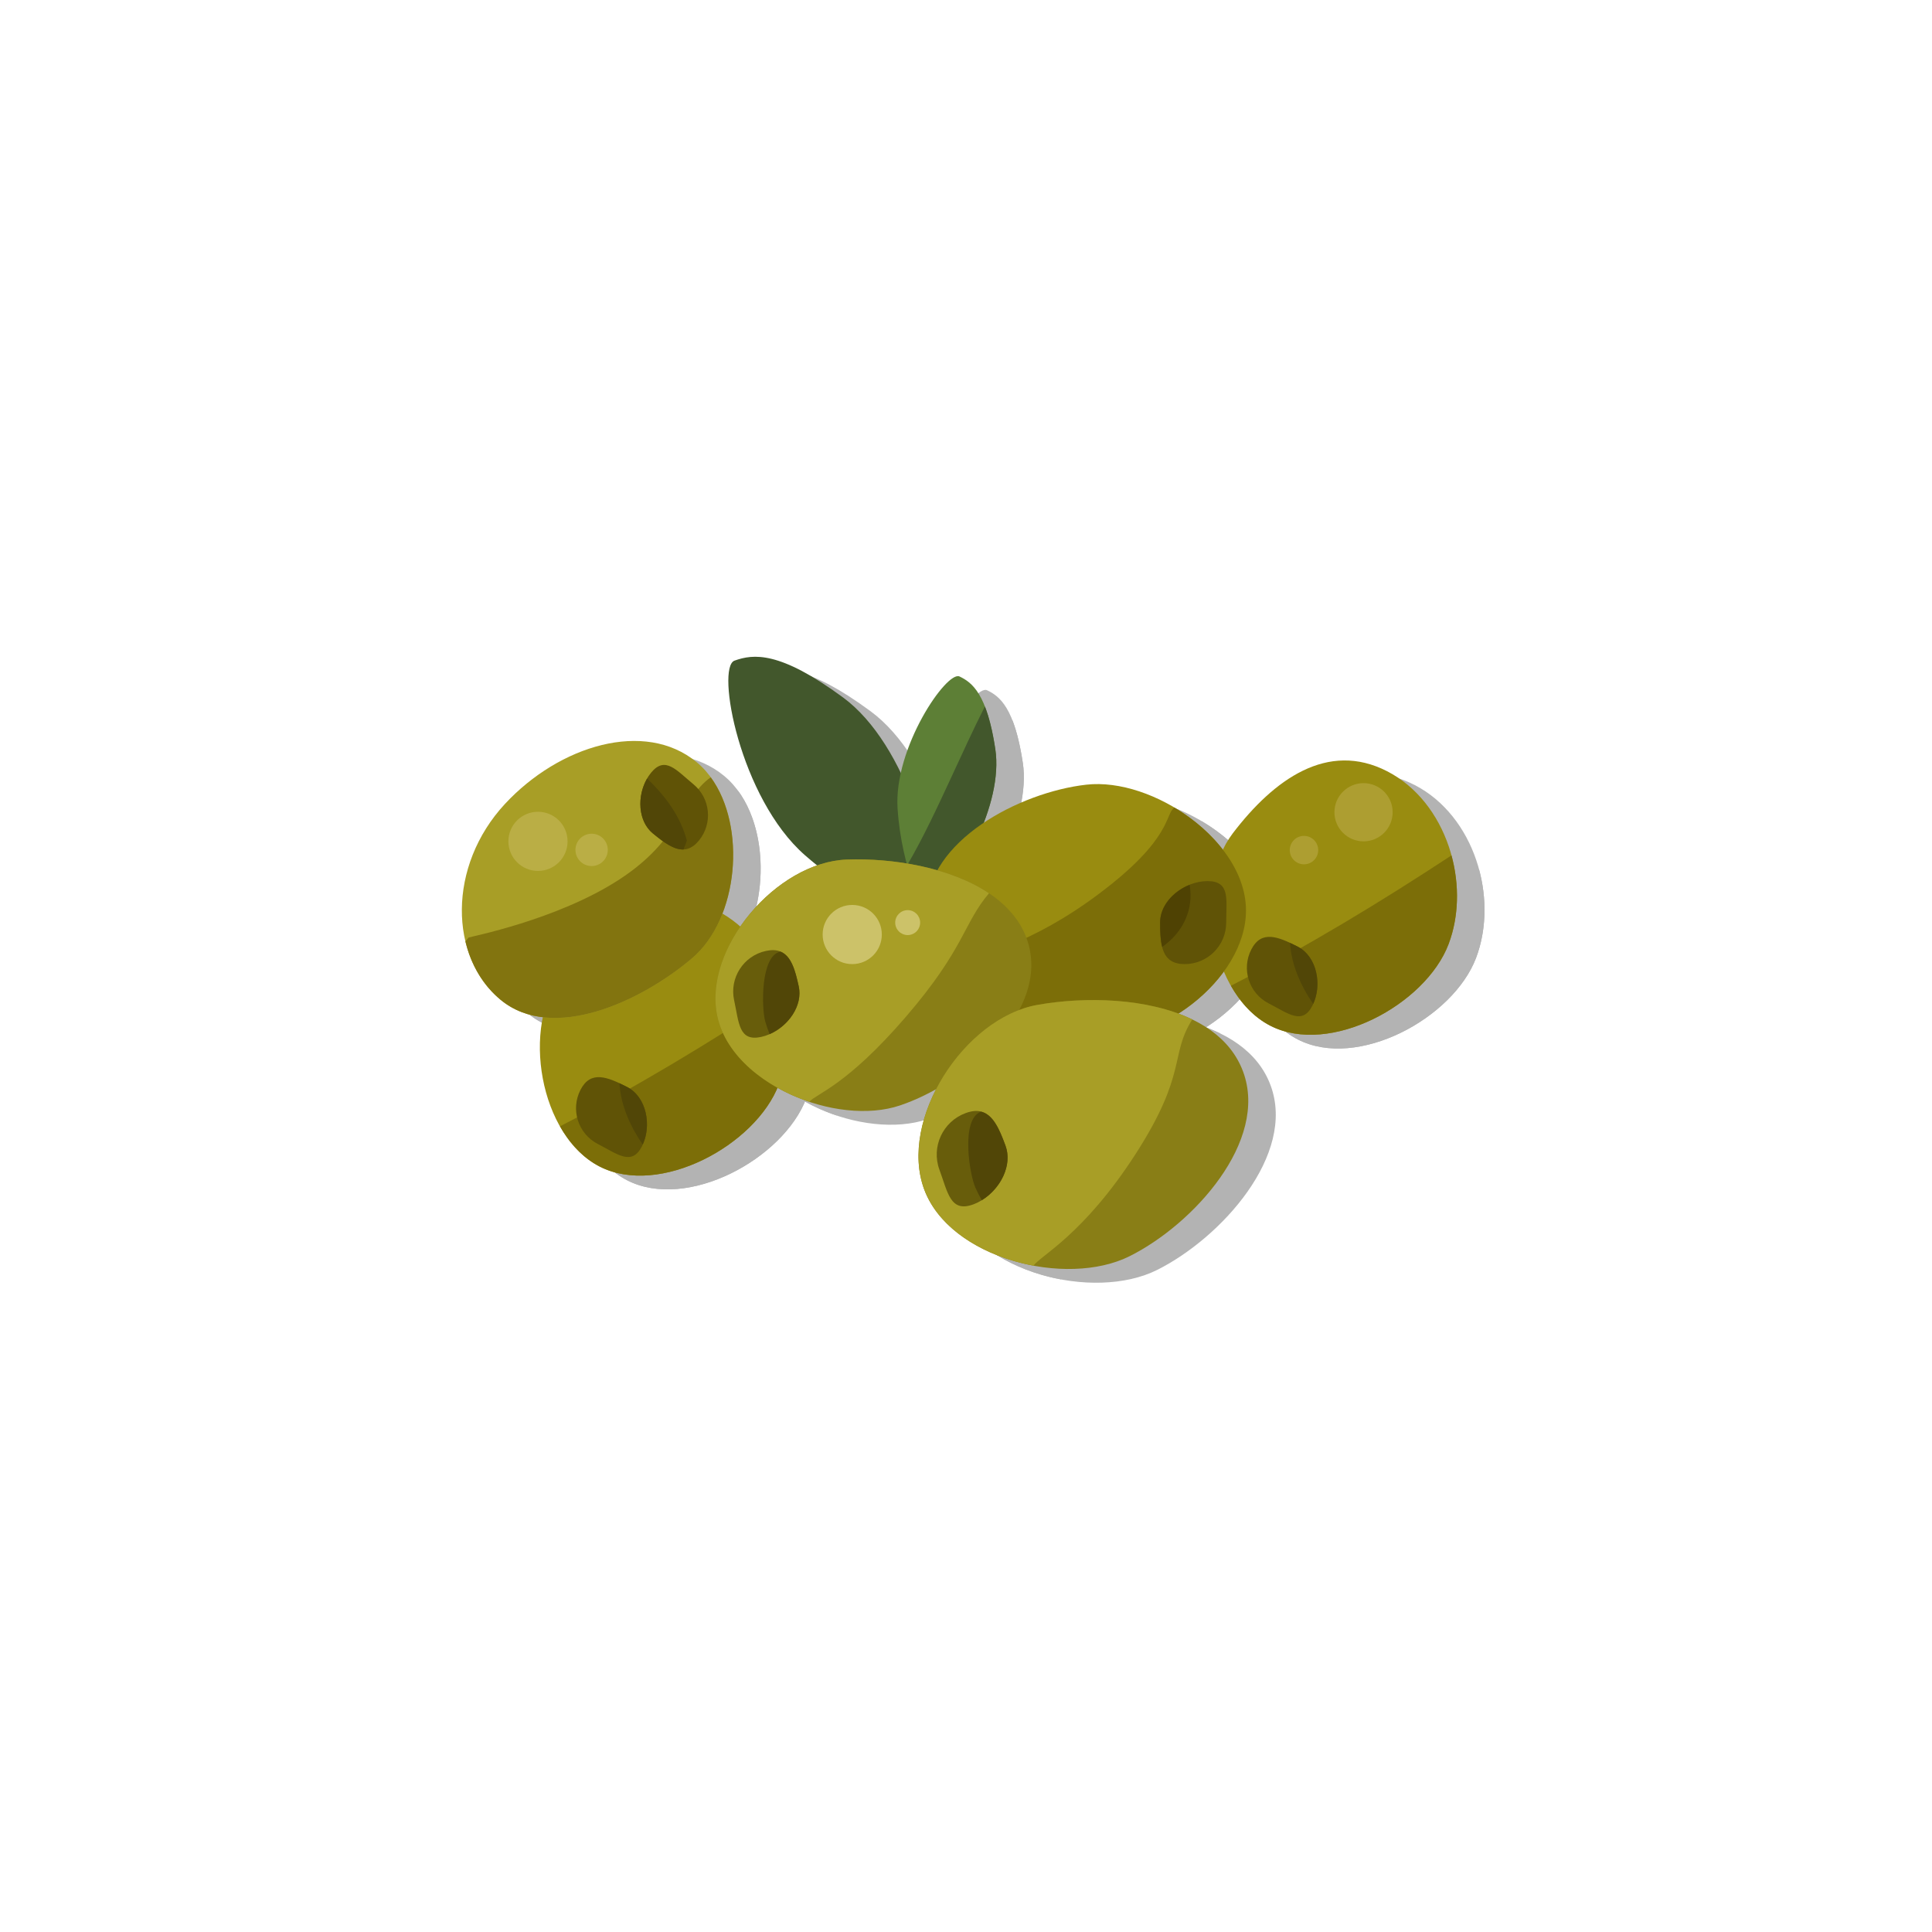
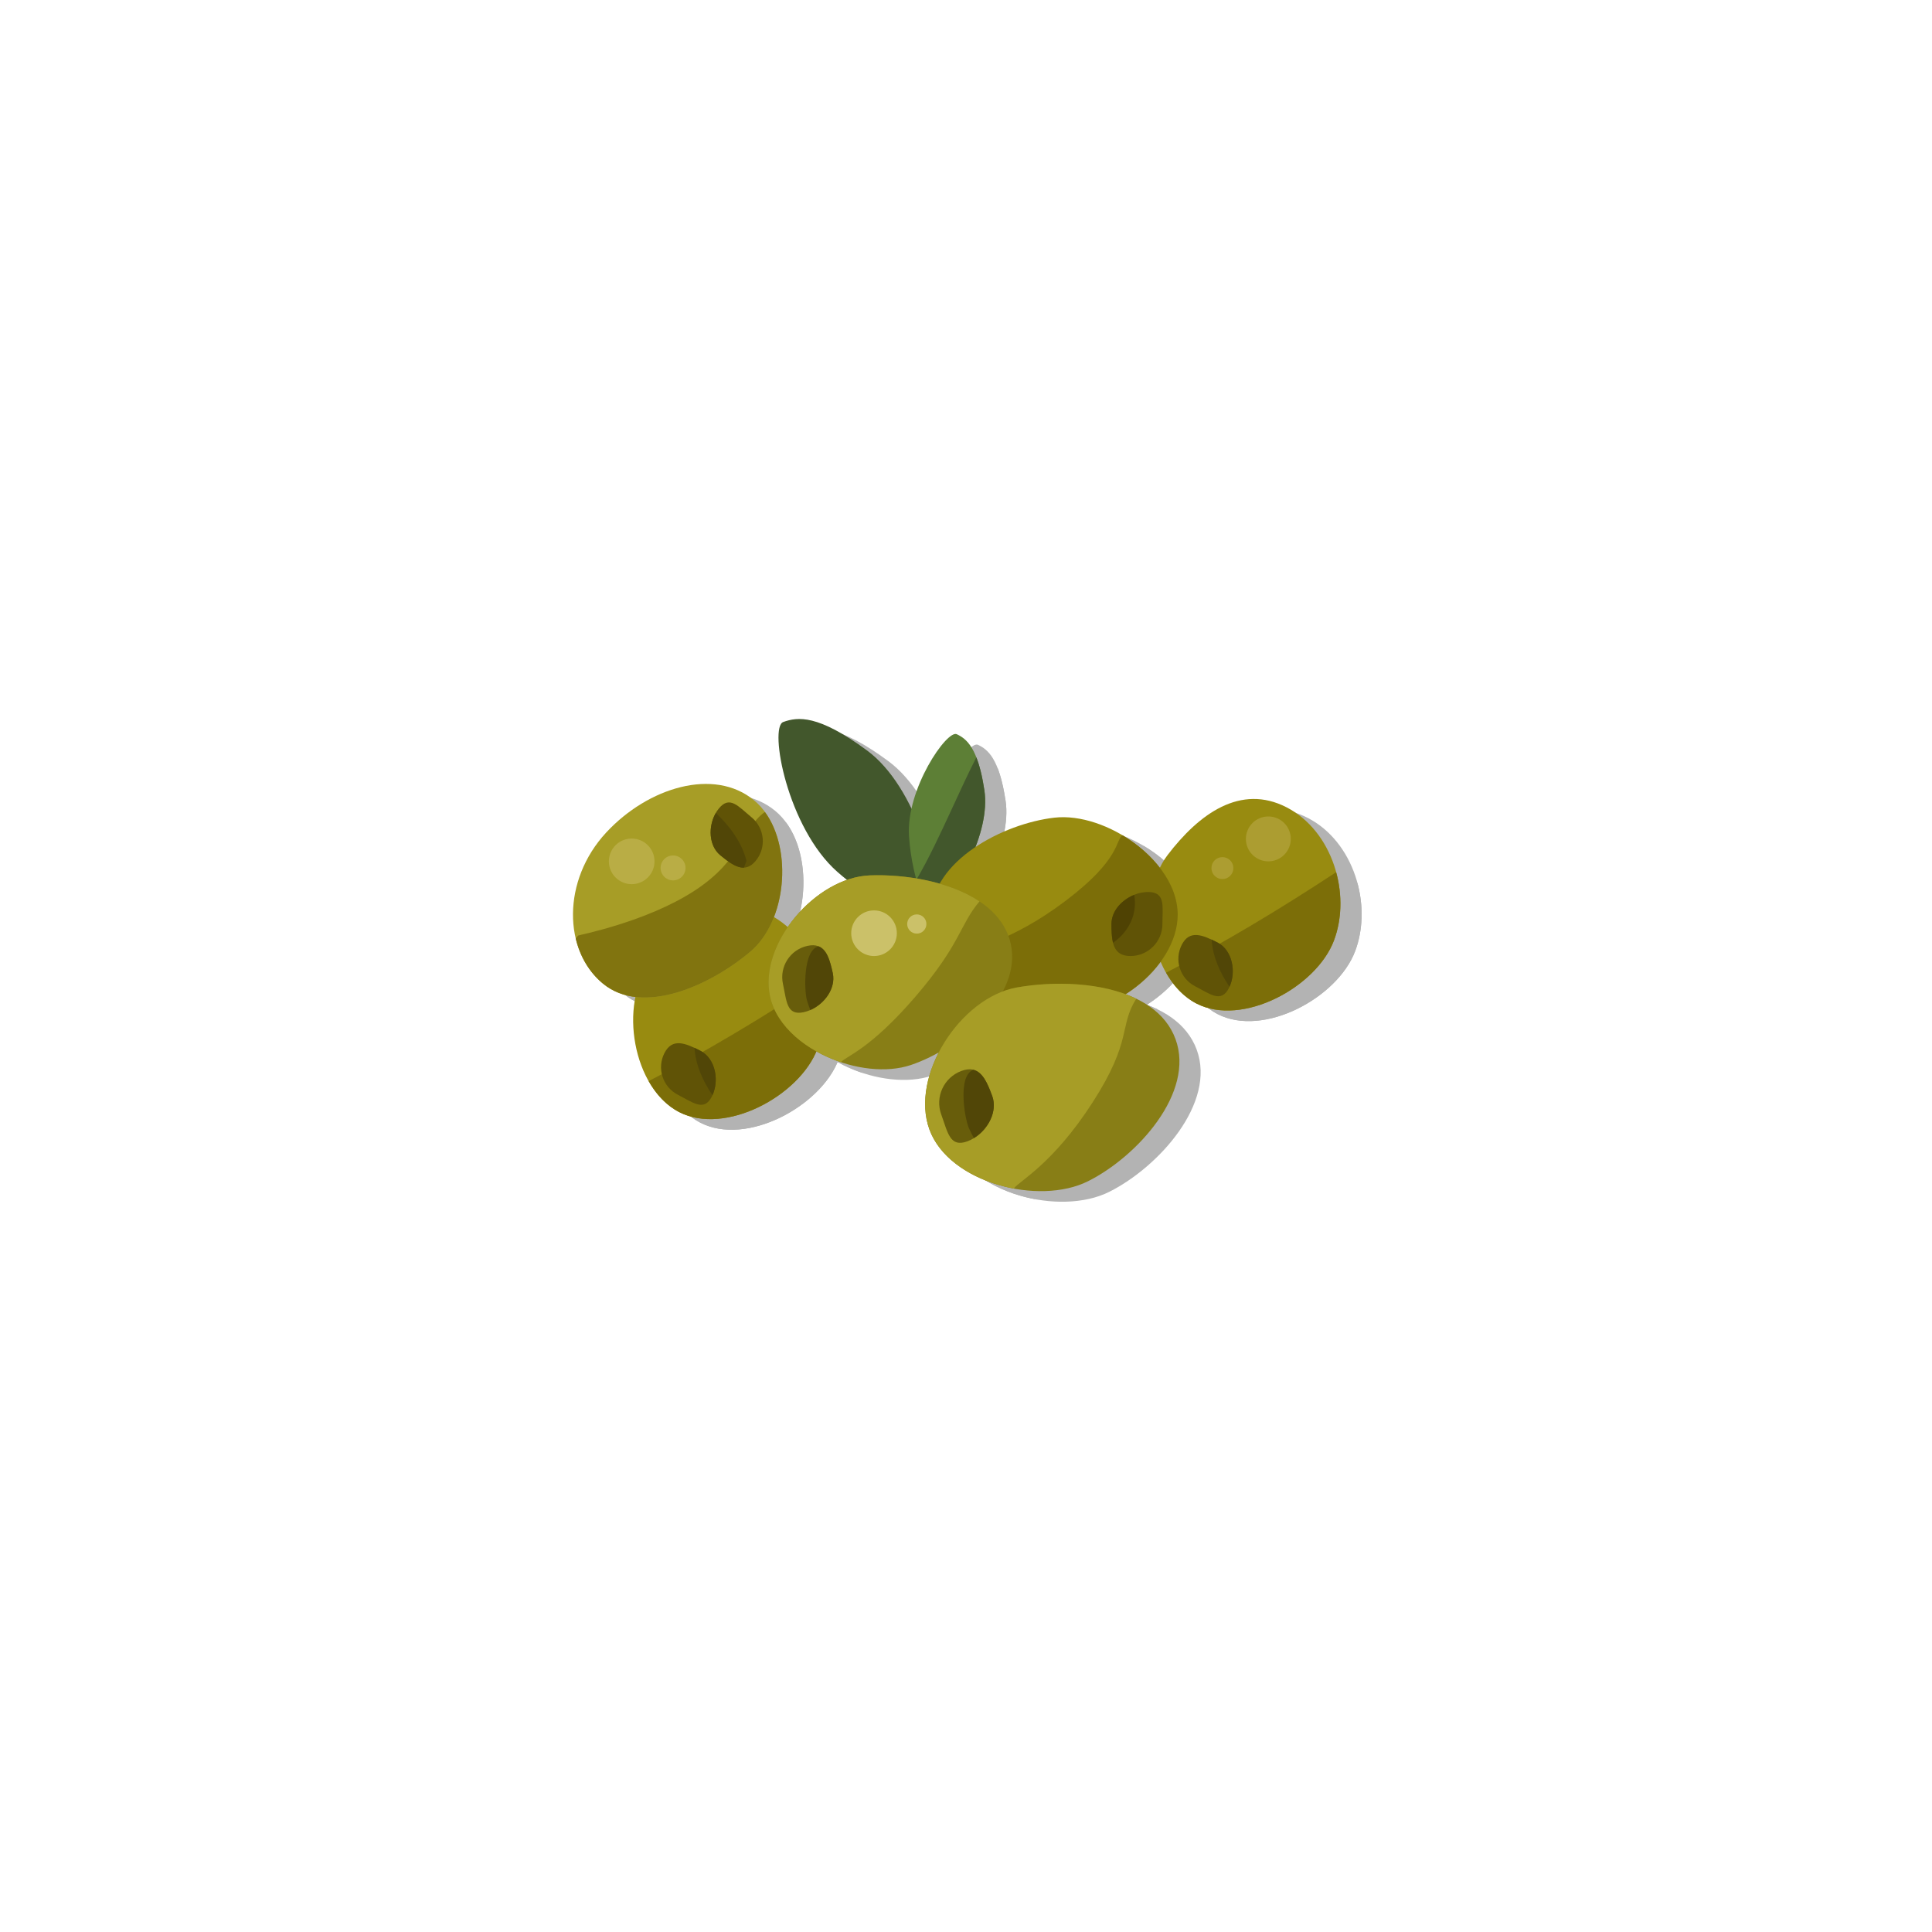
- <svg xmlns="http://www.w3.org/2000/svg" version="1.1" id="Layer_2" x="0px" y="0px" width="450px" height="450px" viewBox="-74 76 450 450" enable-background="new -74 76 450 450" xml:space="preserve">
+ <svg xmlns="http://www.w3.org/2000/svg" version="1.1" id="Layer_2" x="0px" y="0px" width="450px" height="450px" viewBox="0 0 450 450" enable-background="new 0 0 450 450" xml:space="preserve">
  <g>
    <g opacity="0.3">
-       <path d="M228.281,318.108c-13.877-7.133-18.285-32.291-8.726-44.824c9.559-12.535,22.069-21.57,35.947-14.439    c13.877,7.132,19.64,26.173,14.304,40.265C264.471,313.201,242.158,325.238,228.281,318.108z" />
-       <path d="M219.11,308.803c2.285,4.032,5.367,7.349,9.171,9.305c13.877,7.131,36.19-4.906,41.525-18.998    c2.422-6.397,2.549-13.811,0.674-20.669C253.844,289.382,236.797,299.697,219.11,308.803z" />
-       <path d="M227.89,312.903c-4.579-2.353-6.383-7.974-4.029-12.554c2.352-4.578,6.235-3.001,10.815-0.649    c4.578,2.353,5.767,9.172,3.413,13.75C235.736,318.03,232.47,315.256,227.89,312.903z" />
-       <path d="M238.275,313.038c2.085-4.565,0.845-11.053-3.6-13.337c-0.614-0.315-1.214-0.614-1.801-0.889    C233.199,303.883,235.3,308.702,238.275,313.038z" />
-       <circle cx="250.001" cy="268.391" r="6.78" />
-       <circle cx="236.128" cy="277.207" r="3.313" />
-       <path d="M72.058,350.902c-13.954-7.173-18.388-32.47-8.774-45.074c9.612-12.605,22.192-21.691,36.147-14.519    c13.954,7.172,19.751,26.318,14.383,40.489C108.449,345.969,86.012,358.074,72.058,350.902z" />
-       <path d="M62.836,341.546c2.298,4.054,5.396,7.39,9.222,9.356c13.954,7.171,36.391-4.933,41.756-19.104    c2.437-6.432,2.565-13.887,0.679-20.784C97.764,322.017,80.622,332.389,62.836,341.546z" />
-       <path d="M71.666,345.67c-4.604-2.366-6.418-8.019-4.051-12.623c2.365-4.604,6.269-3.019,10.874-0.653    c4.604,2.366,5.8,9.224,3.433,13.826C79.556,350.825,76.271,348.036,71.666,345.67z" />
-       <path d="M82.109,345.805c2.094-4.59,0.85-11.115-3.621-13.411c-0.617-0.317-1.221-0.617-1.811-0.893    C77.004,336.599,79.118,341.444,82.109,345.805z" />
-       <path d="M150.615,296.362c0.846-15.625-6.997-43.752-21.826-54.69c-14.829-10.937-20.929-10.157-25.3-8.594    c-4.373,1.562,1.228,32.033,16.396,45.314C135.054,291.674,150.615,296.362,150.615,296.362z" />
-       <path d="M147.836,291.849c8.217-7.374,18.335-25.317,16.396-38.173c-1.942-12.854-5.377-15.509-8.337-16.91    c-2.962-1.402-15.365,16.595-14.425,30.787C142.411,281.747,147.836,291.849,147.836,291.849z" />
-       <path d="M161.81,243.752c-0.015,0.029-0.03,0.057-0.044,0.085c-2.744,5.396-5.23,10.913-7.781,16.402    c-3.136,6.755-6.44,13.908-10.288,20.512c1.86,6.85,4.139,11.098,4.139,11.098c8.217-7.374,18.335-25.317,16.396-38.173    C163.572,249.307,162.738,246.117,161.81,243.752z" />
-       <path d="M222.621,291.268c0,16.181-21.114,32.174-37.207,29.298c-16.093-2.875-37.207-13.117-37.207-29.298    c0-16.181,21.682-27.54,37.207-29.297C200.944,260.213,222.621,275.088,222.621,291.268z" />
-       <path d="M205.937,267.288c-2.198,1.542-0.426,7.176-17.273,19.879c-16.851,12.702-26.563,13.024-33.961,18.694    c7.507,7.789,20.183,12.824,30.711,14.705c16.094,2.876,37.207-13.117,37.207-29.298    C222.621,281.804,215.201,272.791,205.937,267.288z" />
-       <path d="M218.009,294.096c0,5.338-4.331,9.667-9.669,9.667c-5.34,0-5.725-4.329-5.725-9.667c0-5.339,5.725-9.668,11.063-9.668    C219.019,284.428,218.009,288.757,218.009,294.096z" />
-       <path d="M209.496,285.285c-3.771,1.51-6.88,4.879-6.88,8.811c0,2.123,0.077,4.071,0.487,5.665    C208.095,296.265,210.465,290.905,209.496,285.285z" />
-       <path d="M99.491,315.941c-3.436-15.812,13.803-35.924,30.139-36.531c16.336-0.608,39.146,4.916,42.582,20.728    c3.434,15.811-15.338,31.516-30.141,36.53C127.272,341.684,102.928,331.753,99.491,315.941z" />
-       <path d="M120.89,335.831c1.82-1.974,8.734-3.792,22.502-19.782c13.765-15.991,13.349-21.679,19.373-28.792    c-8.992-6.016-22.448-8.245-33.135-7.847c-16.336,0.607-33.576,20.719-30.139,36.531    C101.5,325.189,110.668,332.421,120.89,335.831z" />
-       <path d="M103.402,312.198c-1.134-5.217,2.177-10.366,7.392-11.501c5.218-1.133,6.516,3.015,7.651,8.232    c1.132,5.217-3.544,10.663-8.762,11.797C104.465,321.86,104.535,317.415,103.402,312.198z" />
-       <path d="M118.445,308.929c-0.833-3.834-1.768-7.072-4.271-8.079c-0.046,0.013-0.081,0.033-0.127,0.045    c-4.531,1.112-4.267,13.184-3.403,16.229c0.29,1.027,0.641,2,1.022,2.95C116.01,318.183,119.431,313.472,118.445,308.929z" />
-       <circle cx="130.907" cy="296.872" r="6.891" />
-       <circle cx="143.822" cy="294.096" r="2.904" />
-       <path d="M147.652,356.189c-5.946-16.156,9.261-39.886,26.386-42.928c17.127-3.044,41.974-0.578,47.922,15.579    c5.944,16.156-11.526,35.466-26.389,42.927C180.714,379.23,153.602,372.345,147.652,356.189z" />
-       <path d="M173.129,374.002c1.626-2.348,11.644-7.168,23.801-26.043c12.152-18.875,7.879-22.921,13.18-31.302    c-10.361-5.017-24.868-5.387-36.072-3.395c-17.125,3.042-32.332,26.772-26.386,42.928    C151.131,365.639,161.855,371.911,173.129,374.002z" />
-       <path d="M151.224,351.67c-1.963-5.33,0.77-11.244,6.098-13.206c5.332-1.962,7.311,2.218,9.273,7.549    c1.961,5.331-2.166,11.758-7.498,13.72C153.766,361.694,153.186,357.001,151.224,351.67z" />
-       <path d="M166.594,346.013c-1.441-3.918-2.903-7.193-5.689-7.885c-0.046,0.02-0.08,0.047-0.127,0.066    c-4.612,1.838-2.557,14.521-1.199,17.602c0.458,1.041,0.97,2.014,1.512,2.959C165.39,356.121,168.303,350.655,166.594,346.013z" />
-       <path d="M94.64,256.701c12.046,9.916,11.012,35.435-0.991,45.654c-12.003,10.217-32.567,19.661-44.613,9.745    c-12.046-9.916-12.43-31.195,0.991-45.654C62.695,252.798,82.594,246.785,94.64,256.701z" />
-       <path d="M76.678,284.042c-14.604,9.511-34.99,13.372-35.156,13.545c-0.224,0.316-0.468,0.613-0.705,0.917    c1.29,5.388,4.058,10.171,8.219,13.596c12.046,9.916,32.61,0.472,44.613-9.745c10.762-9.162,12.697-30.614,4.304-42.102    C91.018,265.164,91.282,274.531,76.678,284.042z" />
-       <path d="M93.916,261.868c3.975,3.272,4.544,9.148,1.274,13.122c-3.272,3.975-6.733,1.61-10.707-1.661    c-3.975-3.272-3.688-10.188-0.416-14.163C87.338,255.192,89.941,258.597,93.916,261.868z" />
-       <path d="M91.86,276.417c0.211-0.48,0.376-0.953,0.526-1.424c-1.459-5.597-4.983-10.4-9.263-14.446    c-2.335,4.044-2.189,9.862,1.358,12.782c2.574,2.119,4.932,3.845,7.164,3.728C91.694,276.846,91.765,276.633,91.86,276.417z" />
-       <circle cx="57.712" cy="275.17" r="6.891" />
-       <circle cx="70.207" cy="277.156" r="3.766" />
+       <path d="M283.612,236.209c-10.701-5.502-14.102-24.902-6.729-34.567c7.372-9.667,17.02-16.635,27.722-11.135    c10.701,5.5,15.146,20.184,11.03,31.051C311.52,232.425,294.313,241.707,283.612,236.209z" />
+       <path d="M276.538,229.033c1.763,3.109,4.14,5.668,7.073,7.176c10.701,5.498,27.908-3.784,32.022-14.651    c1.868-4.933,1.966-10.65,0.521-15.939C303.324,214.056,290.178,222.01,276.538,229.033z" />
+       <path d="M283.31,232.195c-3.53-1.814-4.922-6.149-3.106-9.681c1.813-3.53,4.808-2.314,8.34-0.5    c3.53,1.814,4.447,7.074,2.632,10.604C289.361,236.148,286.842,234.01,283.31,232.195z" />
+       <path d="M291.319,232.299c1.607-3.521,0.652-8.524-2.775-10.285c-0.474-0.243-0.937-0.473-1.389-0.685    C287.405,225.239,289.025,228.955,291.319,232.299z" />
+       <circle cx="300.362" cy="197.868" r="5.229" />
+       <circle cx="289.662" cy="204.667" r="2.555" />
+       <path d="M163.137,261.499c-10.761-5.531-14.181-25.04-6.767-34.76c7.412-9.72,17.114-16.727,27.876-11.197    c10.761,5.531,15.23,20.295,11.092,31.224C191.2,257.695,173.898,267.029,163.137,261.499z" />
+       <path d="M156.025,254.283c1.772,3.127,4.162,5.699,7.112,7.216c10.761,5.53,28.063-3.804,32.201-14.732    c1.879-4.96,1.978-10.71,0.523-16.028C182.96,239.223,169.74,247.221,156.025,254.283z" />
+       <path d="M162.834,257.463c-3.551-1.824-4.95-6.184-3.124-9.734c1.823-3.55,4.834-2.328,8.386-0.504    c3.55,1.825,4.473,7.113,2.647,10.663C168.918,261.439,166.385,259.288,162.834,257.463z" />
+       <path d="M170.888,257.568c1.615-3.54,0.655-8.572-2.792-10.344c-0.477-0.244-0.941-0.476-1.396-0.688    C166.951,250.469,168.58,254.205,170.888,257.568z" />
+       <path d="M223.718,219.439c0.652-12.049-5.396-33.74-16.832-42.175s-16.14-7.833-19.511-6.627    c-3.373,1.205,0.947,24.703,12.644,34.945C211.717,215.823,223.718,219.439,223.718,219.439z" />
+       <path d="M221.574,215.959c6.336-5.687,14.139-19.524,12.644-29.438c-1.497-9.913-4.146-11.96-6.429-13.04    c-2.284-1.081-11.85,12.798-11.125,23.742C217.391,208.168,221.574,215.959,221.574,215.959z" />
+       <path d="M232.351,178.867c-0.013,0.022-0.023,0.044-0.034,0.065c-2.117,4.161-4.033,8.416-6.001,12.649    c-2.418,5.209-4.966,10.725-7.934,15.818c1.435,5.283,3.192,8.559,3.192,8.559c6.336-5.687,14.139-19.524,12.644-29.438    C233.709,183.151,233.066,180.691,232.351,178.867z" />
+       <path d="M279.246,215.51c0,12.479-16.282,24.812-28.693,22.594c-12.41-2.218-28.693-10.115-28.693-22.594    c0-12.478,16.721-21.238,28.693-22.593C262.53,191.562,279.246,203.032,279.246,215.51z" />
+       <path d="M266.38,197.018c-1.695,1.188-0.328,5.534-13.32,15.33c-12.995,9.795-20.484,10.043-26.189,14.417    c5.789,6.007,15.564,9.89,23.683,11.34c12.411,2.218,28.693-10.115,28.693-22.594C279.246,208.212,273.525,201.261,266.38,197.018    z" />
+       <path d="M275.69,217.692c0,4.117-3.34,7.455-7.456,7.455c-4.118,0-4.415-3.338-4.415-7.455c0-4.118,4.415-7.456,8.531-7.456    C276.469,210.236,275.69,213.574,275.69,217.692z" />
+       <path d="M269.125,210.897c-2.908,1.165-5.307,3.762-5.307,6.795c0,1.637,0.06,3.139,0.375,4.369    C268.045,219.364,269.871,215.231,269.125,210.897z" />
+       <path d="M184.292,234.538c-2.65-12.194,10.644-27.704,23.242-28.172c12.599-0.469,30.188,3.791,32.839,15.985    c2.647,12.193-11.828,24.304-23.245,28.17C205.716,254.389,186.943,246.731,184.292,234.538z" />
+       <path d="M200.794,249.877c1.403-1.523,6.736-2.924,17.353-15.256c10.616-12.331,10.295-16.718,14.94-22.204    c-6.934-4.639-17.311-6.358-25.553-6.051c-12.599,0.468-25.893,15.978-23.242,28.172    C185.842,241.67,192.911,247.246,200.794,249.877z" />
+       <path d="M187.308,231.651c-0.875-4.022,1.679-7.994,5.701-8.87c4.024-0.874,5.024,2.325,5.899,6.349    c0.873,4.022-2.733,8.223-6.757,9.098C188.128,239.101,188.182,235.675,187.308,231.651z" />
+       <path d="M198.908,229.131c-0.643-2.957-1.363-5.455-3.293-6.23c-0.036,0.01-0.063,0.025-0.098,0.034    c-3.494,0.858-3.291,10.167-2.625,12.516c0.224,0.792,0.494,1.542,0.788,2.275C197.031,236.266,199.669,232.634,198.908,229.131z" />
+       <circle cx="208.519" cy="219.832" r="5.314" />
+       <circle cx="218.479" cy="217.691" r="2.239" />
+       <path d="M221.433,265.576c-4.585-12.459,7.142-30.759,20.349-33.105s32.369-0.445,36.956,12.016    c4.583,12.459-8.889,27.35-20.351,33.104C246.929,283.344,226.021,278.035,221.433,265.576z" />
+       <path d="M241.08,279.312c1.253-1.811,8.979-5.527,18.354-20.084c9.372-14.556,6.076-17.676,10.165-24.139    c-7.99-3.869-19.178-4.154-27.817-2.619c-13.207,2.347-24.934,20.646-20.349,33.105C224.115,272.863,232.385,277.7,241.08,279.312    z" />
+       <path d="M224.187,262.091c-1.514-4.11,0.594-8.671,4.702-10.185c4.112-1.513,5.639,1.711,7.151,5.822    c1.513,4.11-1.671,9.067-5.782,10.58C226.148,269.821,225.699,266.202,224.187,262.091z" />
+       <path d="M236.04,257.728c-1.111-3.021-2.239-5.547-4.387-6.081c-0.036,0.015-0.063,0.036-0.098,0.051    c-3.557,1.417-1.972,11.198-0.926,13.574c0.354,0.802,0.748,1.554,1.166,2.281C235.112,265.523,237.358,261.308,236.04,257.728z" />
+       <path d="M180.551,188.853c9.289,7.646,8.492,27.326-0.765,35.207c-9.256,7.879-25.114,15.162-34.404,7.516    c-9.289-7.647-9.585-24.057,0.765-35.207C155.916,185.844,171.261,181.206,180.551,188.853z" />
+       <path d="M166.699,209.938c-11.263,7.335-26.984,10.313-27.111,10.446c-0.173,0.244-0.361,0.473-0.544,0.707    c0.995,4.156,3.129,7.843,6.338,10.486c9.29,7.646,25.148,0.363,34.404-7.516c8.299-7.065,9.792-23.609,3.319-32.468    C177.758,195.38,177.961,202.603,166.699,209.938z" />
+       <path d="M179.992,192.838c3.065,2.523,3.505,7.055,0.982,10.12c-2.523,3.065-5.192,1.242-8.258-1.281    c-3.064-2.523-2.844-7.856-0.32-10.922C174.92,187.69,176.927,190.315,179.992,192.838z" />
+       <path d="M178.407,204.057c0.162-0.37,0.29-0.735,0.405-1.098c-1.125-4.316-3.843-8.02-7.143-11.14    c-1.801,3.119-1.688,7.605,1.047,9.857c1.985,1.634,3.804,2.965,5.525,2.875C178.28,204.388,178.334,204.224,178.407,204.057z" />
+       <circle cx="152.073" cy="203.096" r="5.314" />
+       <circle cx="161.709" cy="204.627" r="2.904" />
    </g>
    <g>
      <g>
        <g>
          <g>
-             <path fill="#998C10" d="M221.875,314.905c-13.877-7.133-18.285-32.291-8.726-44.824c9.559-12.535,22.069-21.57,35.947-14.439       c13.877,7.132,19.64,26.173,14.304,40.265C258.064,309.998,235.751,322.035,221.875,314.905z" />
+             <path fill="#988B10" d="M278.671,233.738c-10.701-5.5-14.101-24.901-6.729-34.567c7.371-9.667,17.019-16.635,27.721-11.135       s15.146,20.184,11.031,31.051C306.58,229.955,289.372,239.238,278.671,233.738z" />
          </g>
          <g>
-             <path fill="#7C6E08" d="M212.703,305.6c2.285,4.032,5.368,7.349,9.171,9.305c13.877,7.131,36.19-4.906,41.525-18.998       c2.422-6.397,2.549-13.811,0.674-20.669C247.437,286.179,230.39,296.493,212.703,305.6z" />
+             <path fill="#7C6E08" d="M271.599,226.562c1.762,3.109,4.139,5.668,7.072,7.176c10.701,5.5,27.909-3.783,32.023-14.65       c1.868-4.934,1.966-10.65,0.52-15.939C298.385,211.586,285.239,219.54,271.599,226.562z" />
          </g>
          <g>
-             <path fill="#605306" d="M221.484,309.7c-4.579-2.353-6.383-7.974-4.029-12.554c2.352-4.578,6.235-3.001,10.815-0.649       c4.578,2.353,5.767,9.172,3.413,13.75C229.33,314.827,226.064,312.053,221.484,309.7z" />
+             <path fill="#605306" d="M278.37,229.724c-3.531-1.813-4.923-6.149-3.107-9.68c1.813-3.531,4.809-2.315,8.34-0.5       c3.53,1.814,4.447,7.073,2.632,10.604C284.42,233.679,281.902,231.539,278.37,229.724z" />
          </g>
          <g>
-             <path fill="#514607" d="M231.869,309.835c2.085-4.565,0.845-11.053-3.6-13.337c-0.614-0.315-1.214-0.614-1.801-0.889       C226.793,300.68,228.894,305.499,231.869,309.835z" />
+             <path fill="#514607" d="M286.379,229.829c1.607-3.521,0.651-8.524-2.776-10.285c-0.474-0.243-0.937-0.474-1.389-0.686       C282.464,222.769,284.084,226.484,286.379,229.829z" />
          </g>
-           <circle fill="#AD9E31" cx="243.595" cy="265.188" r="6.78" />
-           <circle fill="#AD9E31" cx="229.722" cy="274.004" r="3.313" />
+           <circle fill="#AC9D31" cx="295.421" cy="195.398" r="5.229" />
+           <circle fill="#AC9D31" cx="284.723" cy="202.197" r="2.555" />
        </g>
        <g>
          <g>
-             <path fill="#998C10" d="M65.652,347.699c-13.954-7.173-18.388-32.47-8.774-45.074c9.612-12.605,22.192-21.691,36.147-14.519       c13.954,7.172,19.751,26.318,14.383,40.489C102.043,342.766,79.606,354.871,65.652,347.699z" />
+             <path fill="#988B10" d="M158.197,259.029c-10.761-5.531-14.18-25.04-6.767-34.76c7.413-9.721,17.114-16.728,27.876-11.197       c10.761,5.531,15.231,20.296,11.092,31.225C186.26,255.224,168.957,264.558,158.197,259.029z" />
          </g>
          <g>
-             <path fill="#7C6E08" d="M56.43,338.343c2.298,4.054,5.396,7.39,9.222,9.356c13.954,7.171,36.391-4.933,41.756-19.104       c2.437-6.432,2.565-13.887,0.679-20.784C91.357,318.814,74.215,329.186,56.43,338.343z" />
+             <path fill="#7C6E08" d="M151.085,251.814c1.771,3.126,4.161,5.699,7.111,7.215c10.761,5.529,28.063-3.805,32.201-14.732       c1.879-4.961,1.978-10.71,0.523-16.028C178.02,236.754,164.801,244.752,151.085,251.814z" />
          </g>
          <g>
-             <path fill="#605306" d="M65.259,342.466c-4.604-2.366-6.418-8.019-4.051-12.623c2.365-4.604,6.269-3.019,10.874-0.653       c4.604,2.366,5.8,9.224,3.433,13.826C73.149,347.622,69.864,344.832,65.259,342.466z" />
+             <path fill="#605306" d="M157.894,254.994c-3.551-1.825-4.949-6.185-3.124-9.735c1.824-3.55,4.835-2.327,8.386-0.503       s4.473,7.112,2.647,10.662C163.979,258.969,161.446,256.818,157.894,254.994z" />
          </g>
          <g>
-             <path fill="#514607" d="M75.703,342.602c2.094-4.59,0.85-11.115-3.621-13.411c-0.617-0.317-1.221-0.617-1.811-0.893       C70.598,333.396,72.711,338.241,75.703,342.602z" />
+             <path fill="#514607" d="M165.948,255.097c1.615-3.539,0.655-8.571-2.792-10.342c-0.476-0.245-0.941-0.477-1.396-0.689       C162.011,247.998,163.641,251.734,165.948,255.097z" />
          </g>
        </g>
        <g>
          <g>
-             <path fill="#42572C" d="M144.209,293.159c0.846-15.625-6.997-43.752-21.826-54.69c-14.829-10.937-20.929-10.157-25.3-8.594       c-4.373,1.562,1.228,32.033,16.396,45.314C128.647,288.471,144.209,293.159,144.209,293.159z" />
+             <path fill="#42572C" d="M218.778,216.969c0.653-12.049-5.396-33.741-16.832-42.175c-11.436-8.434-16.14-7.833-19.511-6.627       c-3.372,1.205,0.947,24.703,12.645,34.944C206.777,213.353,218.778,216.969,218.778,216.969z" />
          </g>
          <g>
-             <path fill="#5D7F36" d="M141.429,288.646c8.217-7.374,18.335-25.317,16.396-38.173c-1.942-12.854-5.377-15.509-8.337-16.91       c-2.962-1.402-15.365,16.595-14.425,30.787C136.005,278.544,141.429,288.646,141.429,288.646z" />
+             <path fill="#5D7F36" d="M216.634,213.489c6.337-5.687,14.14-19.524,12.645-29.438c-1.498-9.913-4.147-11.96-6.43-13.041       c-2.284-1.081-11.85,12.798-11.124,23.742C212.45,205.698,216.634,213.489,216.634,213.489z" />
          </g>
          <g>
-             <path fill="#42572C" d="M155.403,240.549c-0.015,0.029-0.03,0.057-0.044,0.085c-2.744,5.396-5.23,10.913-7.781,16.402       c-3.136,6.755-6.44,13.908-10.288,20.512c1.86,6.85,4.139,11.098,4.139,11.098c8.217-7.374,18.335-25.317,16.396-38.173       C157.166,246.104,156.331,242.914,155.403,240.549z" />
+             <path fill="#42572C" d="M227.41,176.398c-0.012,0.022-0.023,0.043-0.034,0.065c-2.116,4.161-4.033,8.416-6,12.649       c-2.419,5.209-4.967,10.725-7.935,15.818c1.436,5.282,3.192,8.558,3.192,8.558c6.337-5.687,14.14-19.524,12.645-29.438       C228.77,180.681,228.126,178.221,227.41,176.398z" />
          </g>
        </g>
        <g>
          <g>
-             <path fill="#998C10" d="M216.215,288.065c0,16.181-21.114,32.174-37.207,29.298c-16.093-2.875-37.207-13.117-37.207-29.298       c0-16.181,21.682-27.54,37.207-29.297C194.537,257.01,216.215,271.885,216.215,288.065z" />
+             <path fill="#988B10" d="M274.307,213.041c0,12.479-16.282,24.812-28.693,22.594c-12.41-2.217-28.693-10.115-28.693-22.594       s16.721-21.238,28.693-22.593C257.589,189.092,274.307,200.562,274.307,213.041z" />
          </g>
          <g>
-             <path fill="#7C6E08" d="M199.531,264.085c-2.198,1.542-0.426,7.176-17.273,19.879c-16.851,12.702-26.563,13.024-33.961,18.694       c7.507,7.789,20.183,12.824,30.711,14.705c16.094,2.876,37.207-13.117,37.207-29.298       C216.215,278.601,208.795,269.588,199.531,264.085z" />
+             <path fill="#7C6E08" d="M261.44,194.548c-1.694,1.189-0.328,5.534-13.32,15.33c-12.995,9.795-20.484,10.043-26.189,14.416       c5.789,6.006,15.564,9.889,23.684,11.34c12.411,2.218,28.693-10.115,28.693-22.594       C274.307,205.741,268.584,198.792,261.44,194.548z" />
          </g>
          <g>
-             <path fill="#605306" d="M211.603,290.893c0,5.338-4.331,9.667-9.669,9.667c-5.34,0-5.725-4.329-5.725-9.667       c0-5.339,5.725-9.668,11.063-9.668C212.613,281.225,211.603,285.554,211.603,290.893z" />
+             <path fill="#605306" d="M270.75,215.221c0,4.117-3.34,7.455-7.457,7.455s-4.414-3.338-4.414-7.455       c0-4.118,4.414-7.456,8.531-7.456C271.529,207.766,270.75,211.104,270.75,215.221z" />
          </g>
          <g>
-             <path fill="#4F4203" d="M203.089,282.082c-3.771,1.51-6.88,4.879-6.88,8.811c0,2.123,0.077,4.071,0.487,5.665       C201.689,293.062,204.058,287.702,203.089,282.082z" />
+             <path fill="#4F4203" d="M264.185,208.427c-2.908,1.165-5.306,3.762-5.306,6.795c0,1.637,0.059,3.139,0.375,4.369       C263.105,216.894,264.932,212.76,264.185,208.427z" />
          </g>
        </g>
        <g>
          <g>
-             <path fill="#897E16" d="M93.084,312.738c-3.436-15.812,13.803-35.924,30.139-36.531c16.336-0.608,39.146,4.916,42.582,20.728       c3.434,15.811-15.338,31.516-30.141,36.53C120.865,338.481,96.522,328.549,93.084,312.738z" />
+             <path fill="#887E16" d="M179.352,232.068c-2.65-12.194,10.645-27.704,23.242-28.172c12.599-0.469,30.188,3.792,32.839,15.985       c2.648,12.193-11.828,24.304-23.244,28.17C200.776,251.92,182.002,244.261,179.352,232.068z" />
          </g>
          <g>
-             <path fill="#A89E26" d="M114.484,332.628c1.82-1.974,8.734-3.792,22.502-19.782c13.765-15.991,13.349-21.679,19.373-28.792       c-8.992-6.016-22.448-8.246-33.135-7.847c-16.336,0.607-33.576,20.719-30.139,36.531       C95.094,321.986,104.262,329.218,114.484,332.628z" />
+             <path fill="#A79D26" d="M195.855,247.406c1.403-1.522,6.735-2.924,17.353-15.255c10.615-12.332,10.295-16.718,14.94-22.204       c-6.935-4.64-17.312-6.359-25.554-6.052c-12.598,0.468-25.893,15.978-23.242,28.172       C180.902,239.199,187.972,244.776,195.855,247.406z" />
          </g>
          <g>
-             <path fill="#685D0B" d="M96.995,308.995c-1.134-5.217,2.177-10.366,7.392-11.501c5.218-1.133,6.516,3.015,7.651,8.232       c1.132,5.217-3.544,10.663-8.762,11.797C98.059,318.656,98.129,314.212,96.995,308.995z" />
+             <path fill="#685D0B" d="M182.367,229.181c-0.875-4.023,1.68-7.995,5.701-8.87c4.024-0.874,5.025,2.325,5.9,6.348       c0.873,4.023-2.734,8.224-6.758,9.098S183.241,233.205,182.367,229.181z" />
          </g>
          <g>
-             <path fill="#514607" d="M112.038,305.726c-0.833-3.834-1.768-7.072-4.271-8.079c-0.046,0.013-0.081,0.033-0.127,0.045       c-4.531,1.112-4.267,13.184-3.403,16.229c0.29,1.027,0.641,2,1.022,2.95C109.604,314.98,113.025,310.269,112.038,305.726z" />
+             <path fill="#514607" d="M193.969,226.66c-0.643-2.957-1.363-5.454-3.294-6.23c-0.035,0.01-0.062,0.025-0.098,0.035       c-3.494,0.857-3.291,10.167-2.624,12.516c0.224,0.792,0.494,1.543,0.787,2.275C192.091,233.797,194.73,230.164,193.969,226.66z       " />
          </g>
-           <circle fill="#CCC269" cx="124.501" cy="293.669" r="6.891" />
-           <circle fill="#CCC269" cx="137.415" cy="290.893" r="2.904" />
+           <circle fill="#CBC169" cx="203.579" cy="217.362" r="5.314" />
+           <circle fill="#CBC169" cx="213.538" cy="215.221" r="2.239" />
        </g>
        <g>
          <g>
-             <path fill="#897E16" d="M141.246,352.986c-5.946-16.156,9.261-39.886,26.386-42.928c17.127-3.044,41.974-0.578,47.922,15.579       c5.944,16.156-11.526,35.466-26.389,42.927C174.307,376.027,147.195,369.142,141.246,352.986z" />
+             <path fill="#887E16" d="M216.492,263.105c-4.585-12.459,7.143-30.758,20.349-33.104c13.208-2.348,32.37-0.446,36.956,12.014       c4.584,12.459-8.889,27.351-20.351,33.104C241.989,280.875,221.08,275.565,216.492,263.105z" />
          </g>
          <g>
-             <path fill="#A89E26" d="M166.723,370.799c1.626-2.348,11.644-7.168,23.801-26.043c12.152-18.875,7.879-22.921,13.18-31.302       c-10.361-5.017-24.868-5.387-36.072-3.395c-17.125,3.042-32.332,26.772-26.386,42.928       C144.725,362.436,155.448,368.708,166.723,370.799z" />
+             <path fill="#A79D26" d="M236.14,276.843c1.254-1.812,8.979-5.528,18.354-20.084c9.371-14.556,6.076-17.675,10.164-24.14       c-7.99-3.869-19.177-4.154-27.817-2.617c-13.206,2.346-24.934,20.645-20.349,33.104       C219.175,270.393,227.446,275.23,236.14,276.843z" />
          </g>
          <g>
-             <path fill="#685D0B" d="M144.817,348.467c-1.963-5.33,0.77-11.244,6.098-13.206c5.332-1.962,7.311,2.217,9.273,7.549       c1.961,5.331-2.166,11.758-7.498,13.72C147.36,358.491,146.779,353.798,144.817,348.467z" />
+             <path fill="#685D0B" d="M219.246,259.621c-1.514-4.11,0.595-8.672,4.703-10.185c4.112-1.513,5.638,1.71,7.15,5.821       s-1.67,9.068-5.782,10.581C221.207,267.351,220.76,263.732,219.246,259.621z" />
          </g>
          <g>
-             <path fill="#514607" d="M160.188,342.81c-1.441-3.918-2.903-7.193-5.689-7.885c-0.046,0.02-0.08,0.047-0.127,0.066       c-4.612,1.838-2.557,14.521-1.199,17.602c0.458,1.041,0.97,2.014,1.512,2.959C158.984,352.918,161.896,347.452,160.188,342.81z       " />
+             <path fill="#514607" d="M231.1,255.258c-1.111-3.021-2.238-5.547-4.387-6.08c-0.035,0.016-0.062,0.035-0.098,0.051       c-3.557,1.418-1.972,11.197-0.925,13.574c0.353,0.803,0.748,1.553,1.166,2.281C230.172,263.053,232.417,258.838,231.1,255.258z       " />
          </g>
        </g>
        <g>
          <g>
-             <path fill="#A89E26" d="M88.233,253.498c12.046,9.916,11.012,35.435-0.991,45.654c-12.003,10.217-32.567,19.661-44.613,9.745       c-12.046-9.916-12.43-31.195,0.991-45.654C56.289,249.595,76.187,243.582,88.233,253.498z" />
+             <path fill="#A79D26" d="M175.611,186.383c9.29,7.646,8.492,27.327-0.764,35.207c-9.257,7.879-25.115,15.163-34.404,7.515       c-9.29-7.647-9.586-24.056,0.764-35.207C150.976,183.374,166.322,178.736,175.611,186.383z" />
          </g>
          <g>
-             <path fill="#82740F" d="M70.271,280.839c-14.604,9.511-34.99,13.372-35.156,13.545c-0.224,0.316-0.468,0.613-0.705,0.917       c1.29,5.388,4.058,10.171,8.219,13.596c12.046,9.916,32.61,0.472,44.613-9.745c10.762-9.162,12.697-30.614,4.304-42.102       C84.612,261.961,84.875,271.328,70.271,280.839z" />
+             <path fill="#81740F" d="M161.759,207.468c-11.262,7.334-26.983,10.313-27.111,10.445c-0.173,0.244-0.36,0.473-0.544,0.707       c0.995,4.155,3.13,7.844,6.339,10.485c9.289,7.647,25.147,0.364,34.404-7.515c8.299-7.065,9.791-23.609,3.318-32.468       C172.818,192.91,173.022,200.133,161.759,207.468z" />
          </g>
          <g>
-             <path fill="#605306" d="M87.509,258.665c3.975,3.272,4.544,9.148,1.274,13.122c-3.272,3.975-6.733,1.61-10.707-1.661       c-3.975-3.272-3.688-10.188-0.416-14.163C80.931,251.989,83.535,255.394,87.509,258.665z" />
+             <path fill="#605306" d="M175.053,190.368c3.064,2.523,3.504,7.055,0.981,10.12c-2.523,3.065-5.191,1.242-8.257-1.281       c-3.065-2.523-2.844-7.856-0.321-10.921C169.98,185.22,171.988,187.845,175.053,190.368z" />
          </g>
          <g>
-             <path fill="#514607" d="M85.454,273.214c0.211-0.48,0.376-0.953,0.526-1.424c-1.459-5.597-4.983-10.4-9.263-14.446       c-2.335,4.044-2.189,9.862,1.358,12.782c2.574,2.119,4.932,3.845,7.164,3.728C85.288,273.643,85.359,273.429,85.454,273.214z" />
+             <path fill="#514607" d="M173.467,201.588c0.162-0.37,0.29-0.735,0.406-1.098c-1.125-4.316-3.844-8.02-7.144-11.14       c-1.801,3.119-1.688,7.605,1.048,9.857c1.985,1.634,3.803,2.965,5.524,2.875C173.339,201.919,173.394,201.754,173.467,201.588z       " />
          </g>
          <g>
-             <circle fill="#BAAE45" cx="51.306" cy="271.967" r="6.891" />
+             <circle fill="#B9AD45" cx="147.134" cy="200.626" r="5.314" />
          </g>
          <g>
-             <circle fill="#BAAE45" cx="63.8" cy="273.953" r="3.766" />
+             <circle fill="#B9AD45" cx="156.769" cy="202.157" r="2.904" />
          </g>
        </g>
      </g>
    </g>
  </g>
</svg>
